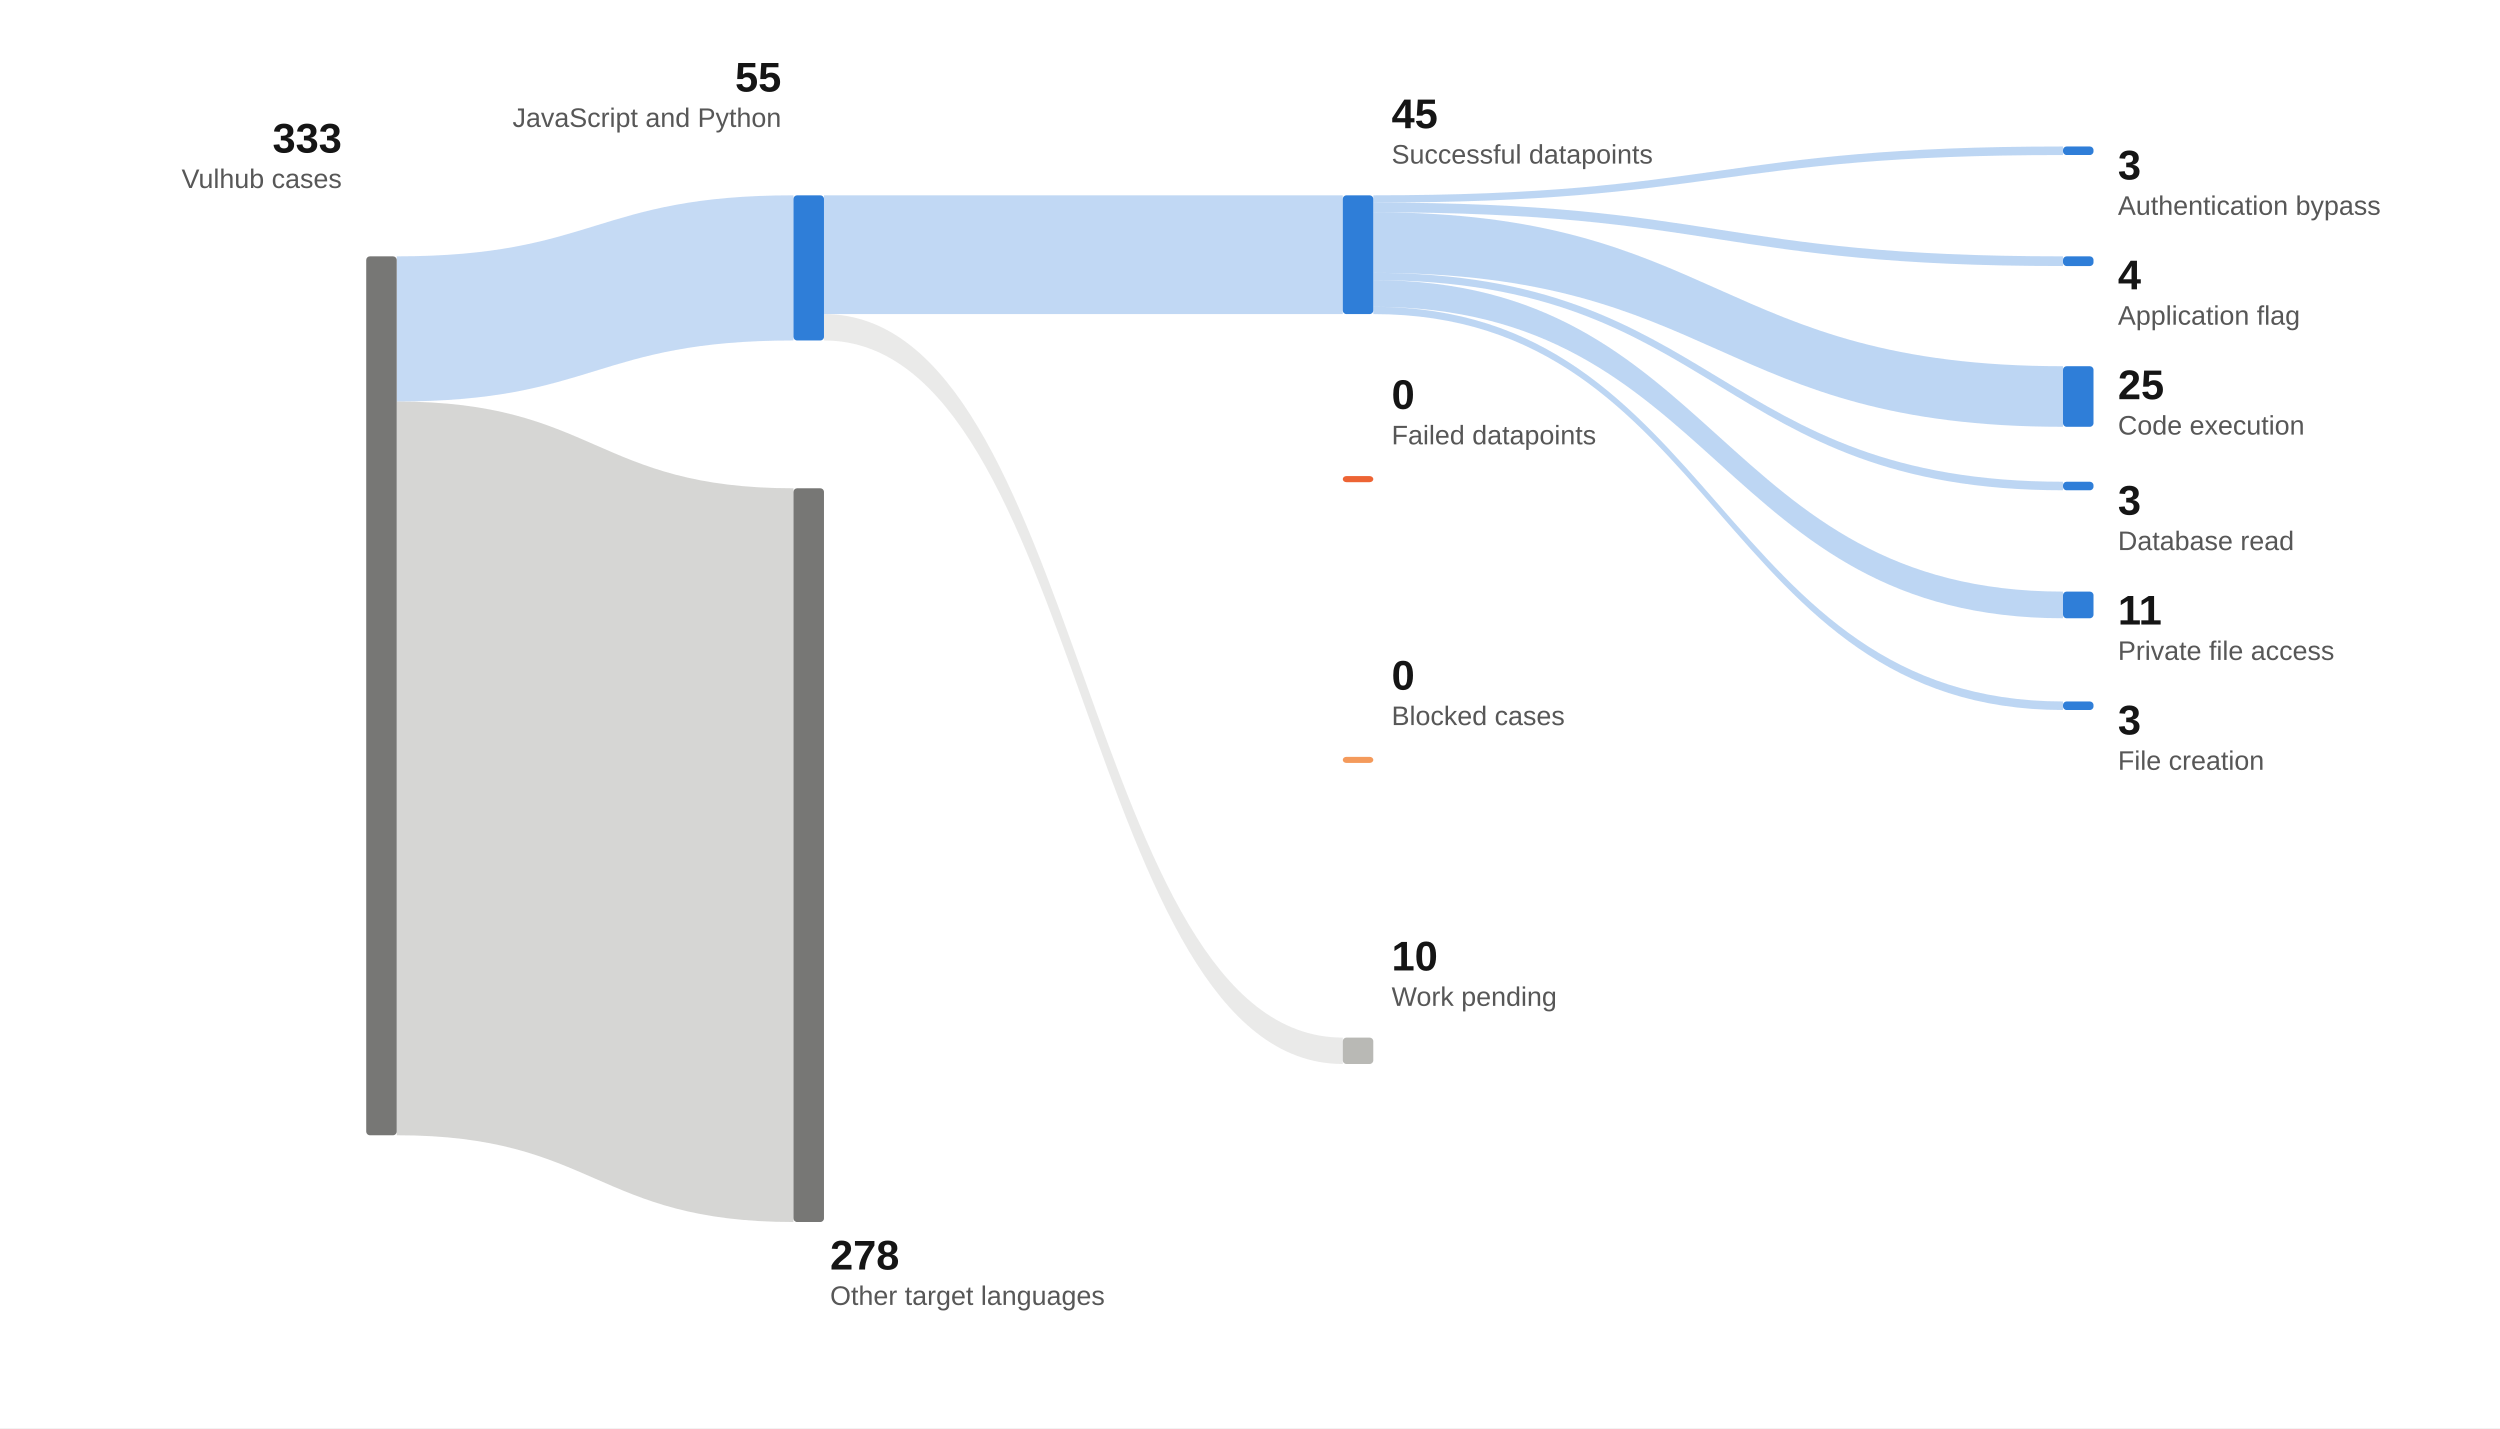
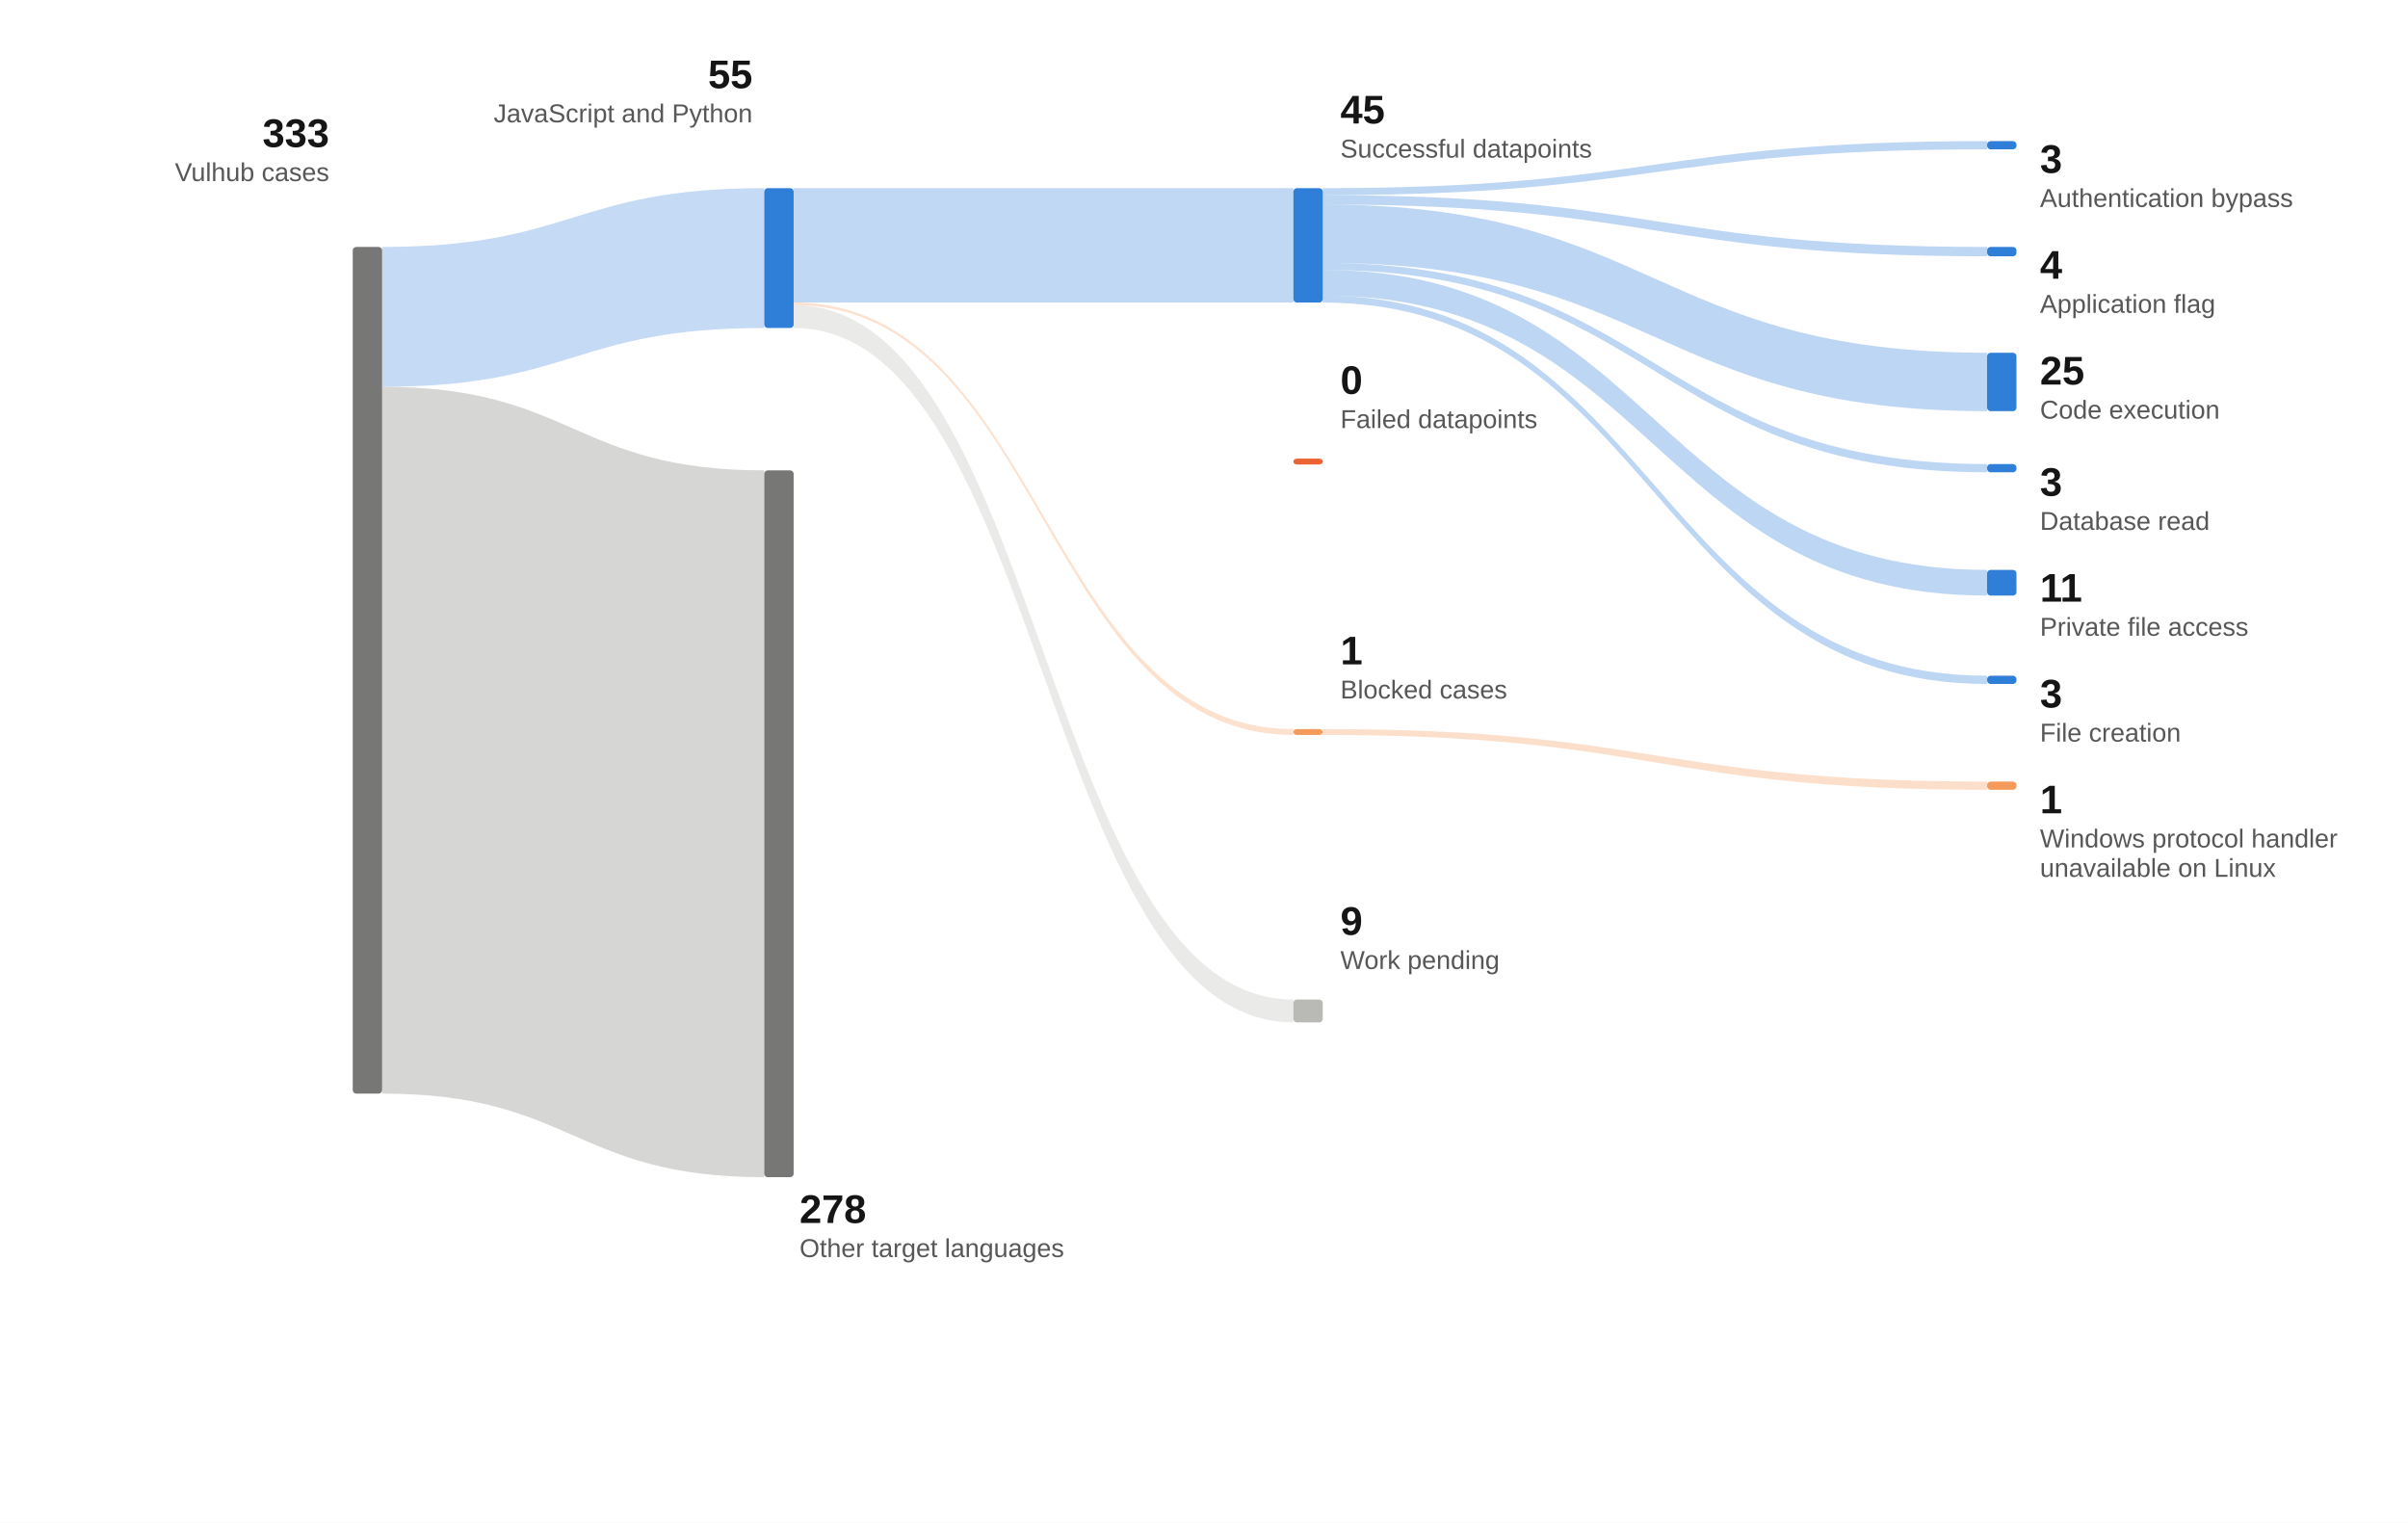
- <svg xmlns="http://www.w3.org/2000/svg" width="2048" height="1170" viewBox="0 0 2048 1170">
+ <svg xmlns="http://www.w3.org/2000/svg" width="2048" height="1295" viewBox="0 0 2048 1295">
  <style>.count{font:700 34px Arial,sans-serif;fill:#151515}.detail{font:22px Arial,sans-serif;fill:#575757}</style>
  <rect width="100%" height="100%" fill="#fff" />
  <path d="M325 210 C487.5 210 487.5 160 650 160 L650 278.919 C487.5 278.919 487.5 328.919 325 328.919 Z" fill="#3079d7" fill-opacity="0.28" />
  <path d="M325 328.919 C487.5 328.919 487.5 400 650 400 L650 1001.081 C487.5 1001.081 487.5 930.0 325 930.0 Z" fill="#aaa9a6" fill-opacity="0.48" />
  <path d="M675 160.0 C887.5 160.0 887.5 160 1100 160 L1100 257.297 C887.5 257.297 887.5 257.297 675 257.297 Z" fill="#2f7ed8" fill-opacity="0.3" />
-   <path d="M675 257.297 C887.5 257.297 887.5 850 1100 850 L1100 871.622 C887.5 871.622 887.5 278.919 675 278.919 Z" fill="#b9b9b5" fill-opacity="0.3" />
+   <path d="M675 257.297 C887.5 257.297 887.5 620 1100 620 L1100 625 C887.5 625 887.5 259.459 675 259.459 Z" fill="#f49a5b" fill-opacity="0.3" />
+   <path d="M675 259.459 C887.5 259.459 887.5 850 1100 850 L1100 869.459 C887.5 869.459 887.5 278.919 675 278.919 Z" fill="#b9b9b5" fill-opacity="0.3" />
  <path d="M1125 160.0 C1407.5 160.0 1407.5 120 1690 120 L1690 127 C1407.5 127 1407.5 165.957 1125 165.957 Z" fill="#2f7ed8" fill-opacity="0.32" />
  <rect x="1690" y="120" width="25" height="7" rx="3" fill="#2f7ed8" />
  <text x="1735" y="147" text-anchor="start" class="count">3</text>
  <text x="1735" y="176" text-anchor="start" class="detail">Authentication bypass</text>
  <path d="M1125 165.957 C1407.5 165.957 1407.5 210 1690 210 L1690 217.943 C1407.5 217.943 1407.5 173.9 1125 173.9 Z" fill="#2f7ed8" fill-opacity="0.32" />
  <rect x="1690" y="210" width="25" height="7.943" rx="3" fill="#2f7ed8" />
  <text x="1735" y="237" text-anchor="start" class="count">4</text>
  <text x="1735" y="266" text-anchor="start" class="detail">Application flag</text>
  <path d="M1125 173.9 C1407.5 173.9 1407.5 300 1690 300 L1690 349.641 C1407.5 349.641 1407.5 223.541 1125 223.541 Z" fill="#2f7ed8" fill-opacity="0.32" />
  <rect x="1690" y="300" width="25" height="49.641" rx="3" fill="#2f7ed8" />
  <text x="1735" y="327" text-anchor="start" class="count">25</text>
  <text x="1735" y="356" text-anchor="start" class="detail">Code execution</text>
  <path d="M1125 223.541 C1407.5 223.541 1407.5 394.641 1690 394.641 L1690 401.641 C1407.5 401.641 1407.5 229.498 1125 229.498 Z" fill="#2f7ed8" fill-opacity="0.32" />
  <rect x="1690" y="394.641" width="25" height="7" rx="3" fill="#2f7ed8" />
  <text x="1735" y="421.641" text-anchor="start" class="count">3</text>
  <text x="1735" y="450.641" text-anchor="start" class="detail">Database read</text>
  <path d="M1125 229.498 C1407.5 229.498 1407.5 484.641 1690 484.641 L1690 506.484 C1407.5 506.484 1407.5 251.34 1125 251.34 Z" fill="#2f7ed8" fill-opacity="0.32" />
  <rect x="1690" y="484.641" width="25" height="21.842" rx="3" fill="#2f7ed8" />
  <text x="1735" y="511.641" text-anchor="start" class="count">11</text>
  <text x="1735" y="540.641" text-anchor="start" class="detail">Private file access</text>
  <path d="M1125 251.34 C1407.5 251.34 1407.5 574.641 1690 574.641 L1690 581.641 C1407.5 581.641 1407.5 257.297 1125 257.297 Z" fill="#2f7ed8" fill-opacity="0.32" />
  <rect x="1690" y="574.641" width="25" height="7" rx="3" fill="#2f7ed8" />
  <text x="1735" y="601.641" text-anchor="start" class="count">3</text>
  <text x="1735" y="630.641" text-anchor="start" class="detail">File creation</text>
+   <path d="M1125 620.0 C1407.5 620.0 1407.5 664.641 1690 664.641 L1690 671.641 C1407.5 671.641 1407.5 625.0 1125 625.0 Z" fill="#f49a5b" fill-opacity="0.32" />
+   <rect x="1690" y="664.641" width="25" height="7" rx="3" fill="#f49a5b" />
+   <text x="1735" y="691.641" text-anchor="start" class="count">1</text>
+   <text x="1735" y="720.641" text-anchor="start" class="detail">Windows protocol handler</text>
+   <text x="1735" y="745.641" text-anchor="start" class="detail">unavailable on Linux</text>
  <rect x="300" y="210" width="25" height="720" rx="3" fill="#777775" />
  <rect x="650" y="160" width="25" height="118.919" rx="3" fill="#2f7ed8" />
  <rect x="650" y="400" width="25" height="601.081" rx="3" fill="#777775" />
  <text x="280" y="125" text-anchor="end" class="count">333</text>
  <text x="280" y="154" text-anchor="end" class="detail">Vulhub cases</text>
  <text x="640" y="75" text-anchor="end" class="count">55</text>
  <text x="640" y="104" text-anchor="end" class="detail">JavaScript and Python</text>
  <text x="680" y="1040" text-anchor="start" class="count">278</text>
  <text x="680" y="1069" text-anchor="start" class="detail">Other target languages</text>
  <rect x="1100" y="160" width="25" height="97.297" rx="3" fill="#2f7ed8" />
  <text x="1140" y="105" text-anchor="start" class="count">45</text>
  <text x="1140" y="134" text-anchor="start" class="detail">Successful datapoints</text>
  <rect x="1100" y="390" width="25" height="5" rx="3" fill="#ed6434" />
  <text x="1140" y="335" text-anchor="start" class="count">0</text>
  <text x="1140" y="364" text-anchor="start" class="detail">Failed datapoints</text>
  <rect x="1100" y="620" width="25" height="5" rx="3" fill="#f49a5b" />
-   <text x="1140" y="565" text-anchor="start" class="count">0</text>
+   <text x="1140" y="565" text-anchor="start" class="count">1</text>
  <text x="1140" y="594" text-anchor="start" class="detail">Blocked cases</text>
-   <rect x="1100" y="850" width="25" height="21.622" rx="3" fill="#b9b9b5" />
-   <text x="1140" y="795" text-anchor="start" class="count">10</text>
+   <rect x="1100" y="850" width="25" height="19.459" rx="3" fill="#b9b9b5" />
+   <text x="1140" y="795" text-anchor="start" class="count">9</text>
  <text x="1140" y="824" text-anchor="start" class="detail">Work pending</text>
</svg>
